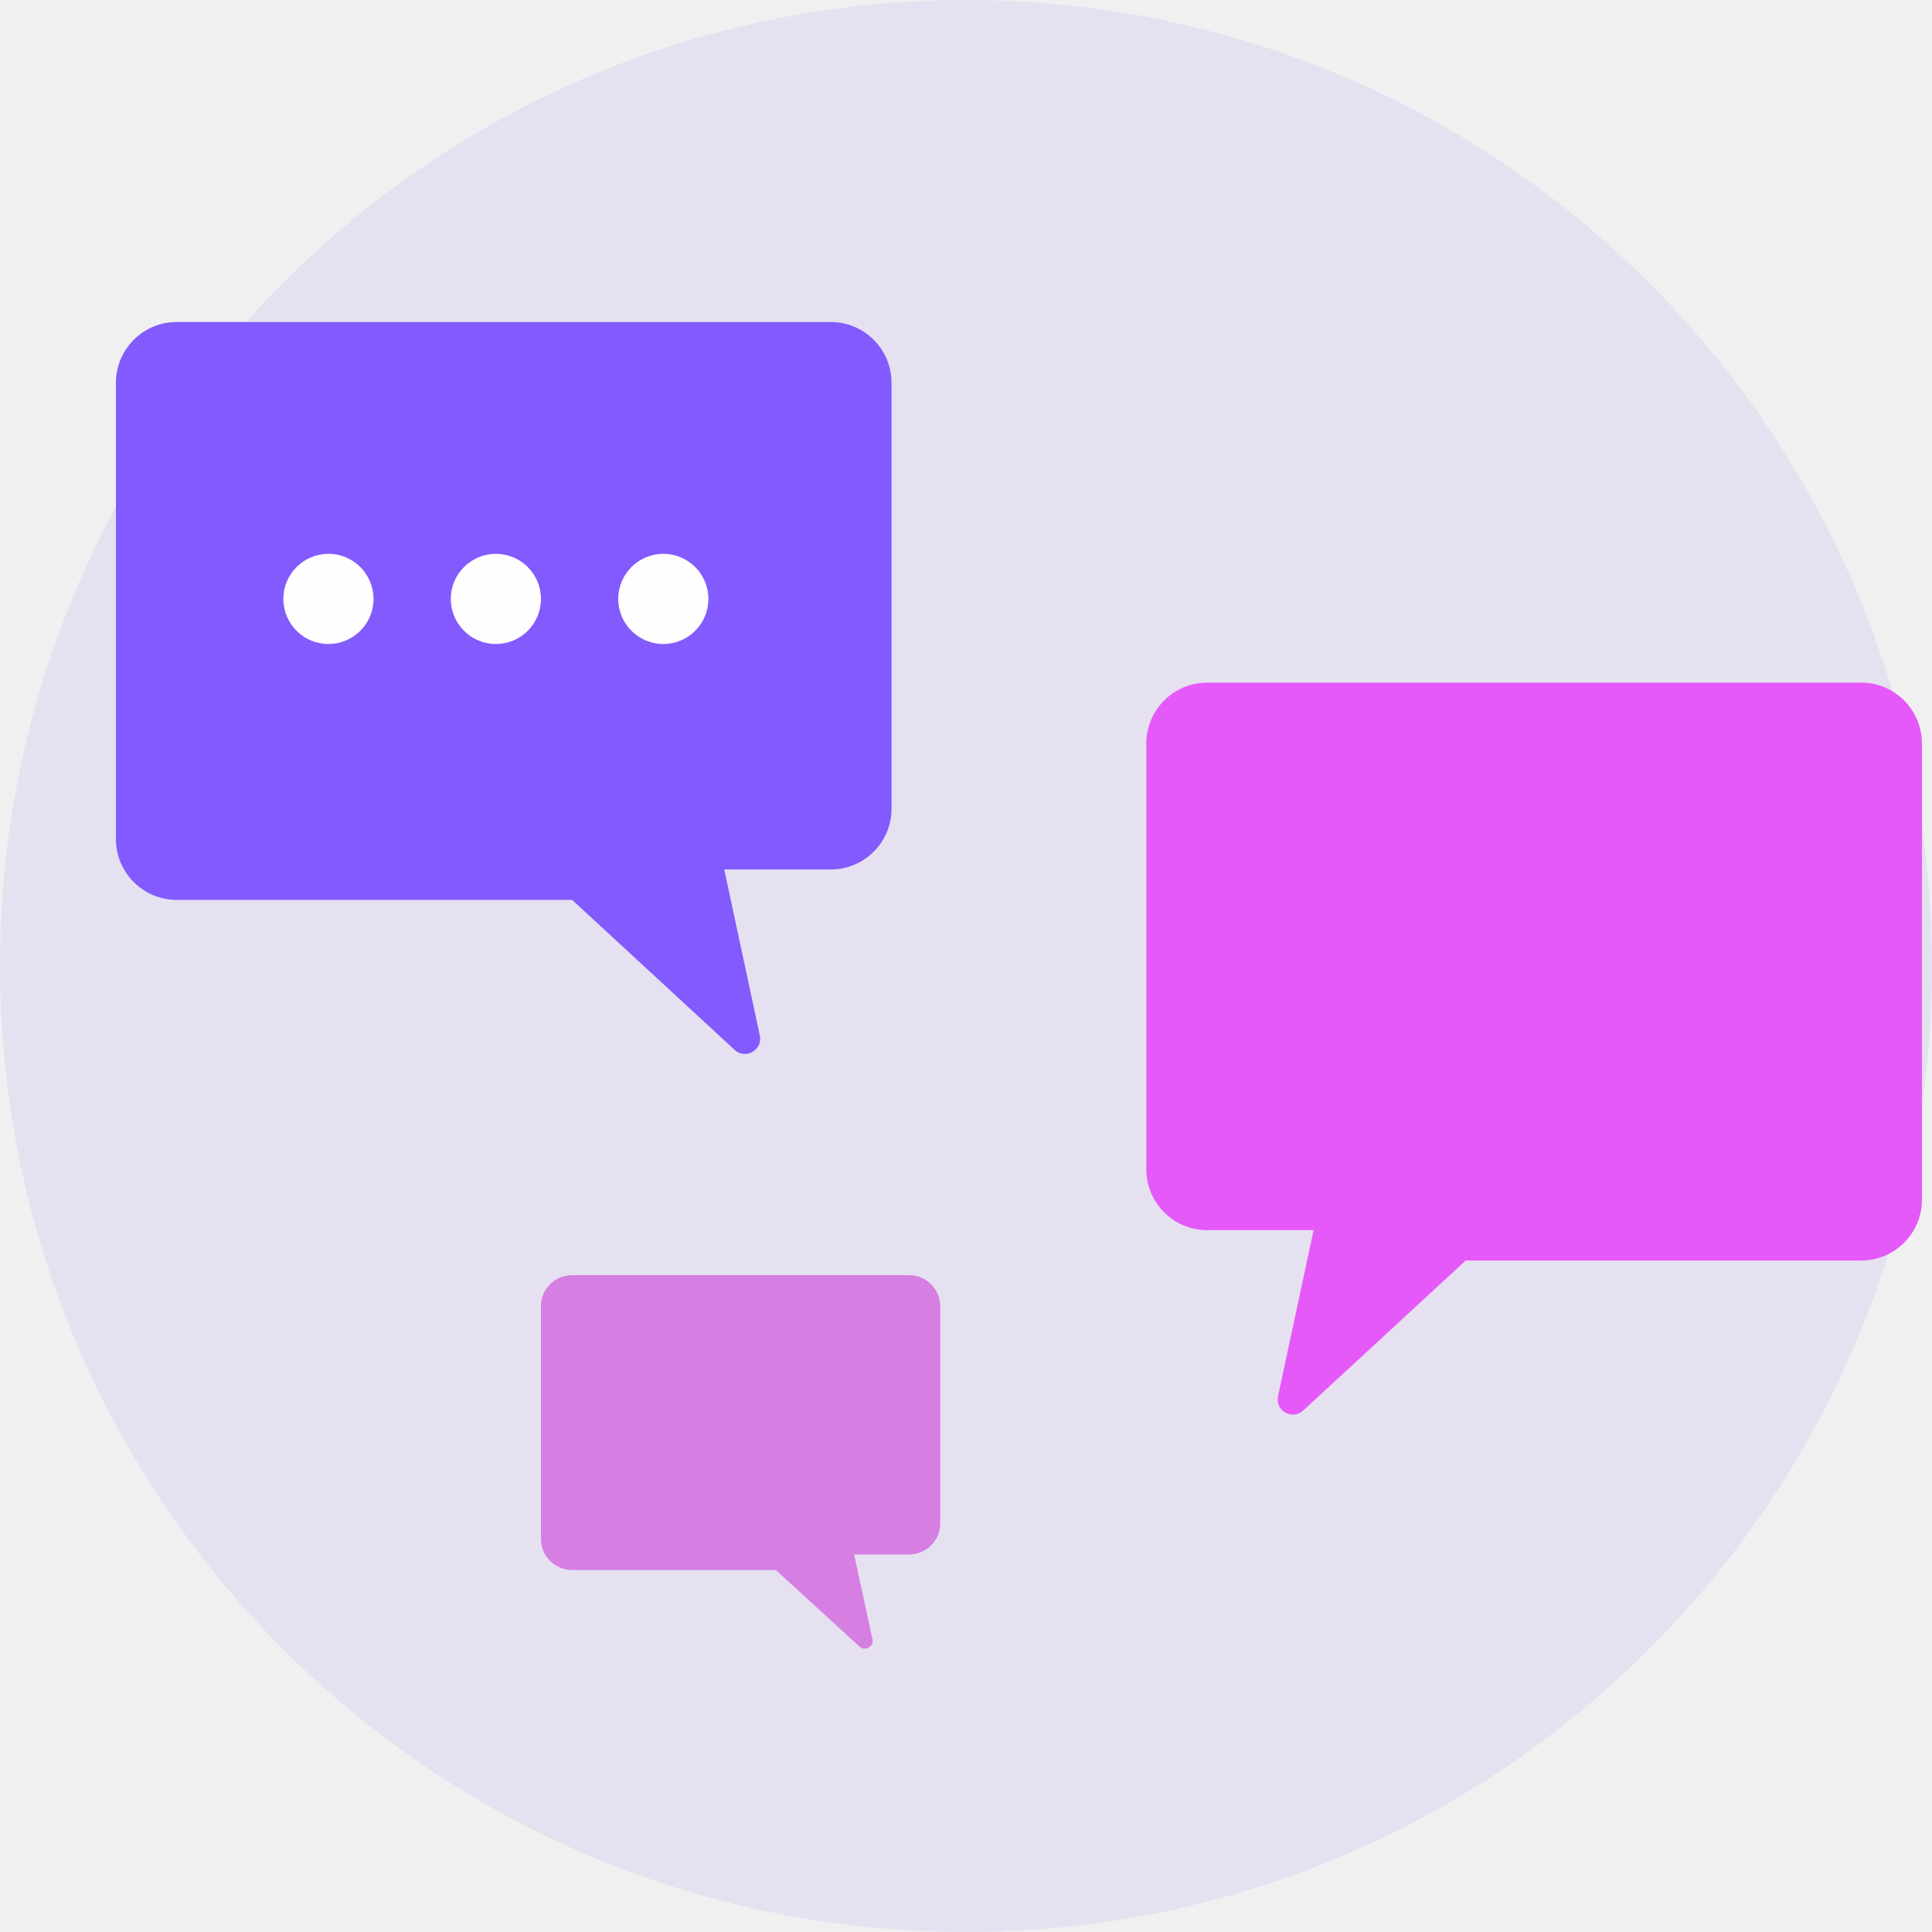
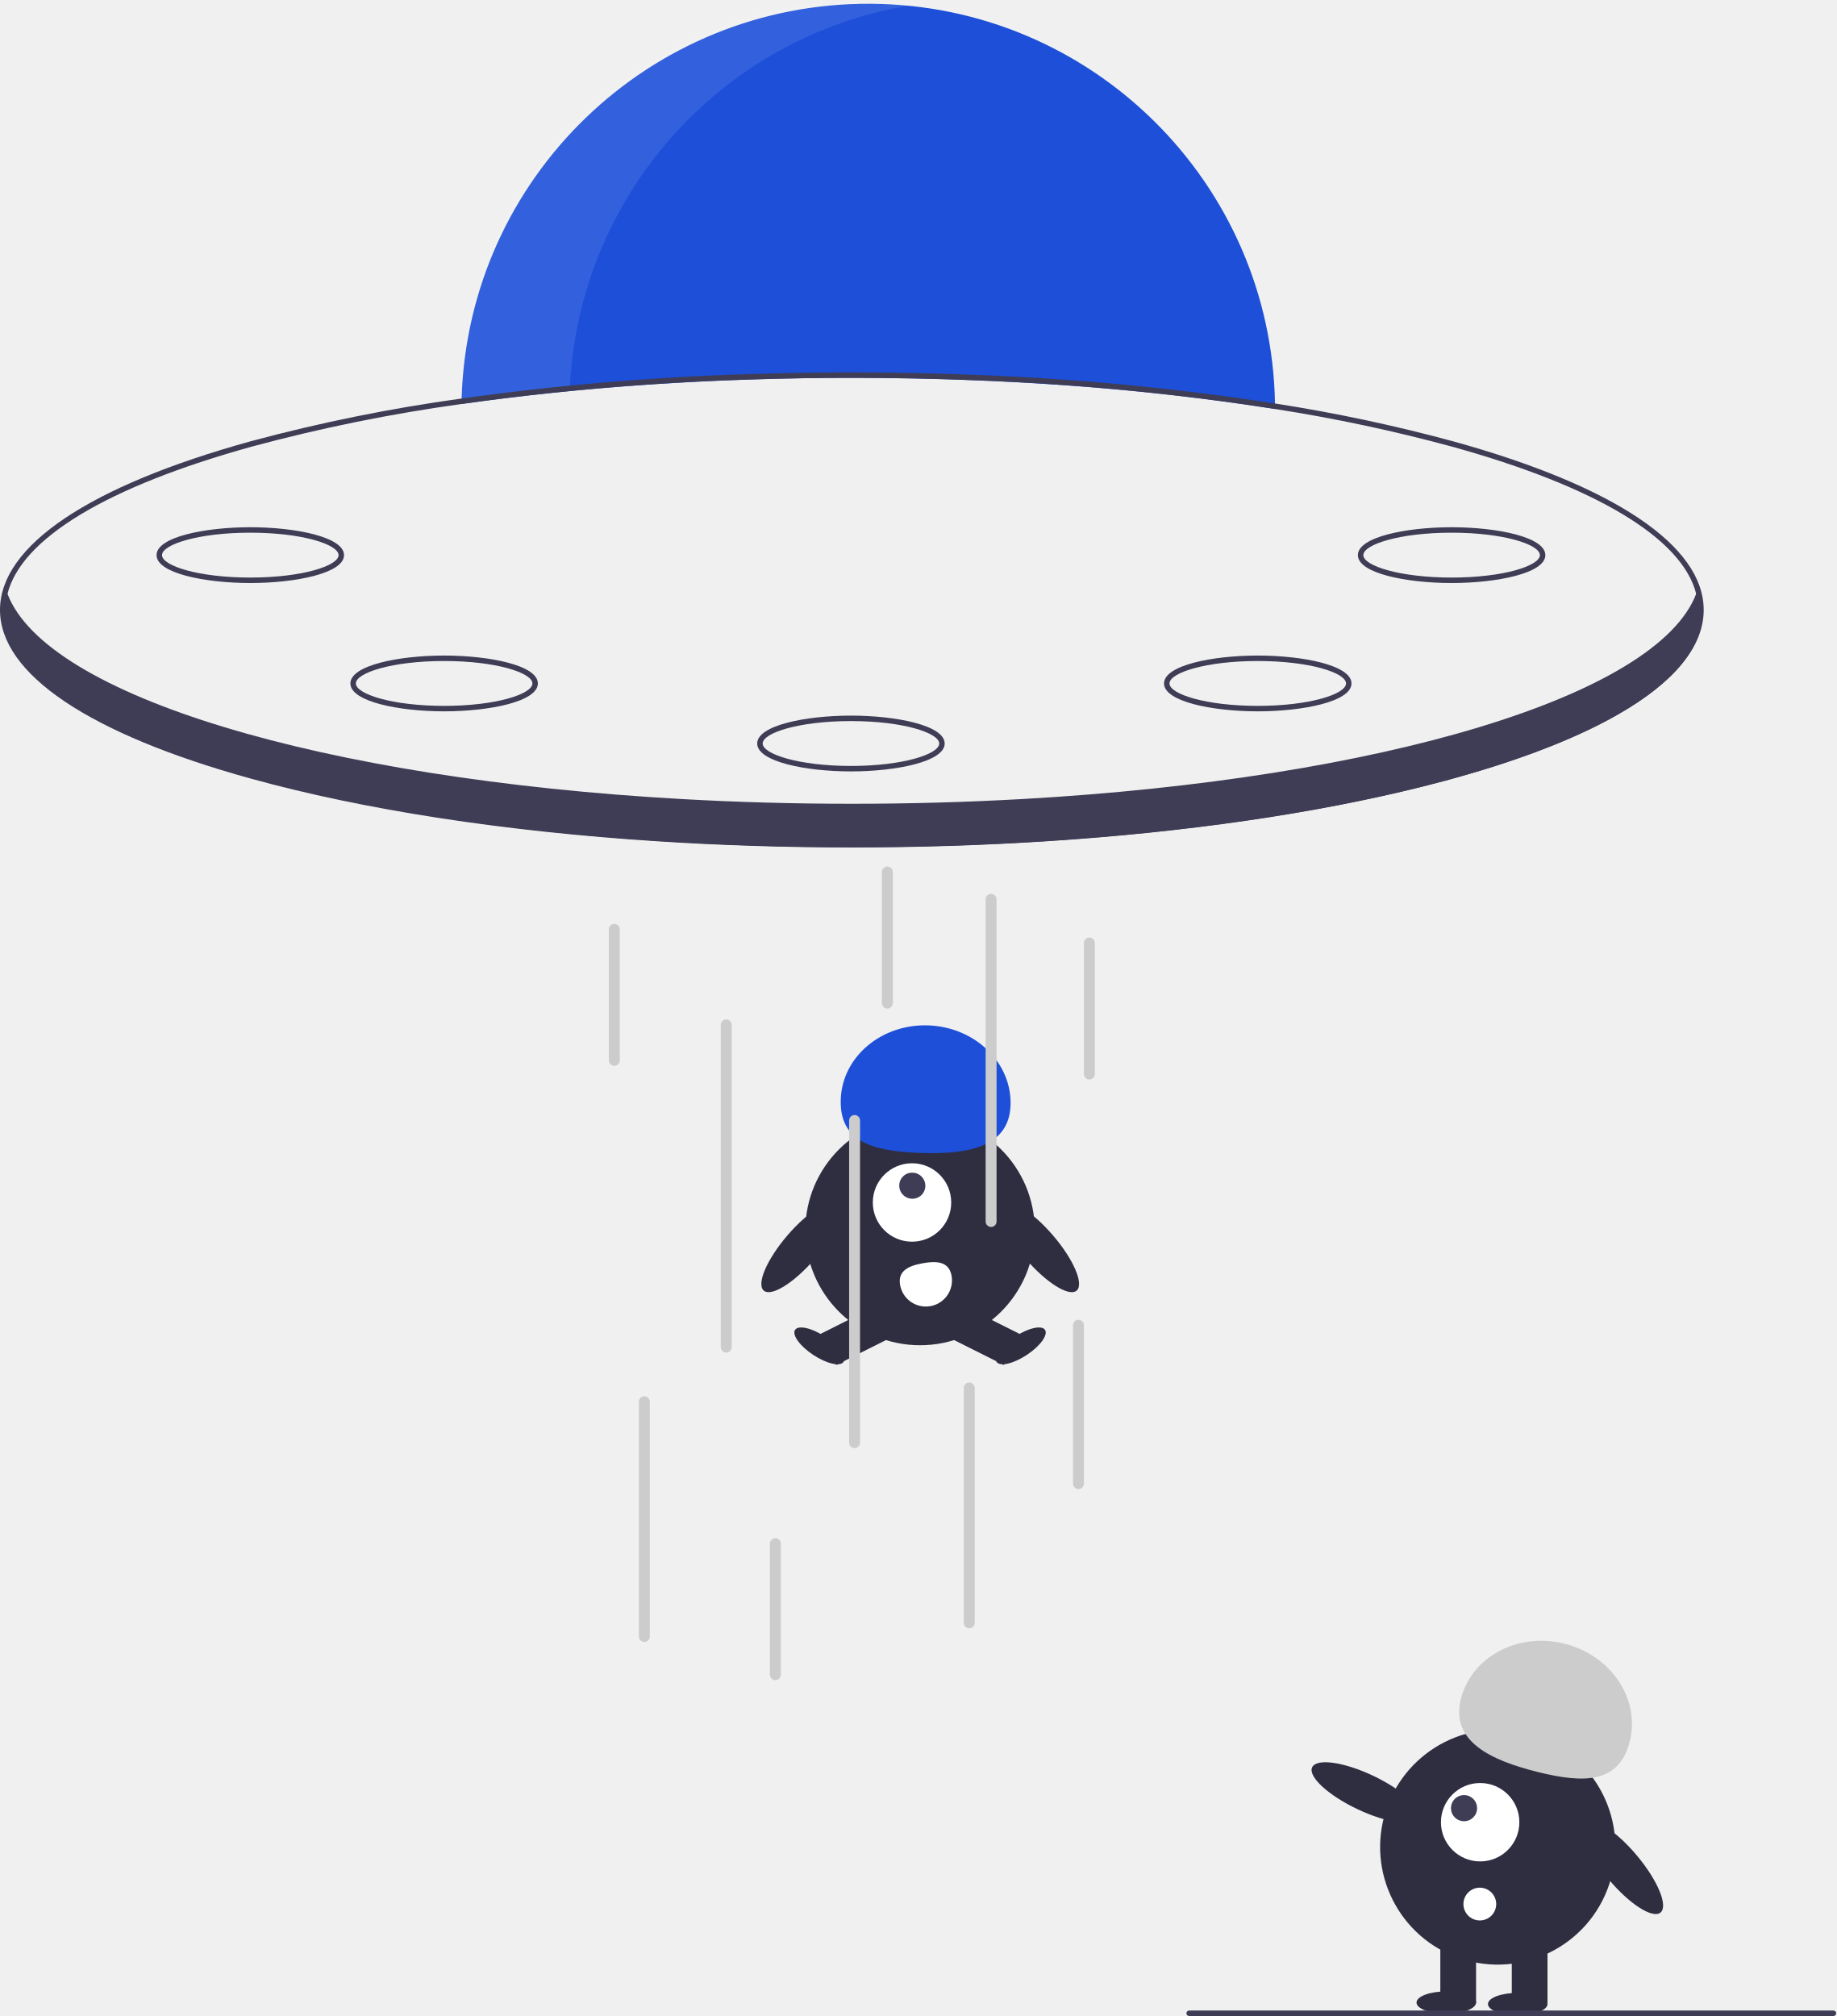
- <svg xmlns="http://www.w3.org/2000/svg" width="150" height="150" viewBox="0 0 150 150" fill="none">
-   <circle opacity="0.1" cx="75" cy="75" r="75" fill="#835AFD" />
-   <path d="M9 29.723V62.784V65.145C9 67.753 11.114 69.868 13.723 69.868H44.422L57.036 81.512C57.883 82.293 59.233 81.523 58.992 80.397L56.23 67.507H64.495C67.103 67.507 69.218 65.392 69.218 62.784V29.723C69.218 27.114 67.103 25 64.495 25H13.723C11.114 25 9 27.114 9 29.723Z" fill="#835AFD" />
-   <path d="M149.218 57.723V90.784V93.145C149.218 95.753 147.103 97.868 144.495 97.868H113.795L101.181 109.512C100.335 110.293 98.984 109.524 99.226 108.397L101.988 95.507H93.723C91.115 95.507 89 93.392 89 90.784V57.723C89 55.114 91.115 53 93.723 53H144.495C147.103 53 149.218 55.114 149.218 57.723Z" fill="#E559F9" />
-   <path d="M42 101.41V118.281V119.486C42 120.817 43.089 121.896 44.431 121.896H60.235L66.729 127.838C67.165 128.237 67.86 127.844 67.736 127.269L66.314 120.691H70.569C71.911 120.691 73 119.612 73 118.281V101.41C73 100.079 71.911 99 70.569 99H44.431C43.089 99 42 100.079 42 101.41Z" fill="#D67EE2" />
-   <circle cx="25.5" cy="46.5" r="3.5" fill="#FEFEFE" />
-   <circle cx="38.5" cy="46.5" r="3.5" fill="#FEFEFE" />
-   <circle cx="51.5" cy="46.5" r="3.5" fill="#FEFEFE" />
+ <svg xmlns="http://www.w3.org/2000/svg" id="e3553d74-0590-491b-b28e-952d4d1eac83" data-name="Layer 1" width="672.532" height="738.394" viewBox="0 0 672.532 738.394">
+   <path d="M730.734,230.607c-46.62-7.44-99.71-11.41-155-11.41-50.6,0-99.35,3.32-142.98,9.58.01-.67.02-1.34.05-2.01a148.999,148.999,0,0,1,297.91,1.82C730.724,229.267,730.734,229.937,730.734,230.607Z" transform="translate(-263.7342 -80.80301)" fill="#1d4fd8" />
+   <g opacity="0.1">
+     <path d="M601.285,82.144A149.047,149.047,0,0,0,432.353,225.373c-.03.67-.04,1.34-.05,2.01,12.962-1.86,26.385-3.454,40.165-4.784A149.022,149.022,0,0,1,601.285,82.144Z" transform="translate(-263.7342 -80.80301)" fill="#fff" />
+   </g>
+   <path d="M795.914,242.427a600.121,600.121,0,0,0-65.2-13.84,943.364,943.364,0,0,0-108.74-10.45c-15.17-.62-30.62-.94-46.24-.94-12.38,0-24.66.2-36.77.6a973.29,973.29,0,0,0-106.16,8.97,624.292,624.292,0,0,0-77.25,15.66c-59.21,16.37-91.82,38.31-91.82,61.77s32.61,45.4,91.82,61.77c41.64,11.52,92.98,19.37,148.92,22.97,23.09,1.5,46.96,2.26,71.26,2.26,24.38,0,48.33-.77,71.49-2.27,50.91-3.29,98.01-10.1,137.43-20,.21-.06.41-.11.62-.16,2.66-.66,5.28-1.35,7.87-2.04.93-.26,1.85-.51,2.77-.76a.978.978,0,0,1,.16-.05c.88-.24,1.75-.49,2.62-.73,1.74-.5,3.46-.99,5.15-1.5.08-.02.15-.04.22-.06,1.47-.44,2.91-.88,4.34-1.32,1.17-.37,2.33-.73,3.48-1.1q1.261-.405,2.49-.81c.6-.2,1.19-.39,1.77-.59.79-.26,1.58-.53,2.36-.8.33-.11.66-.22.98-.34.75-.25,1.48-.51,2.21-.77.79-.28,1.58-.57,2.36-.85.65-.23,1.3-.47,1.94-.71.54-.21,1.07-.41,1.61-.61,1.47-.55,2.91-1.12,4.33-1.68.71-.29,1.42-.57,2.12-.86.69-.28,1.39-.57,2.07-.86q1.679-.705,3.3-1.41c.52-.24,1.05-.47,1.56-.69.39-.18.77-.35,1.16-.53.28-.12.56-.25.83-.38,1.01-.46,2.01-.93,2.99-1.4q5.64-2.7,10.53-5.52c20.45-11.71,31.24-24.7,31.24-38.2C887.734,280.737,855.124,258.797,795.914,242.427Zm-.54,121.62c-41.69,11.53-93.17,19.38-149.26,22.95-22.81,1.45-46.39,2.2-70.38,2.2-23.91,0-47.41-.74-70.15-2.19-56.18-3.56-107.74-11.41-149.49-22.96-58.27-16.12-90.36-37.37-90.36-59.85a24.118,24.118,0,0,1,.74-5.89c5.1-20.28,36.47-39.26,89.62-53.96a623.806,623.806,0,0,1,76.66-15.57,976.027,976.027,0,0,1,106.8-9q17.881-.585,36.18-.58c15.41,0,30.65.31,45.63.91a941.367,941.367,0,0,1,109.37,10.5A598.858,598.858,0,0,1,795.374,244.347c53.14,14.7,84.5,33.67,89.61,53.94a23.822,23.822,0,0,1,.75,5.91C885.734,326.677,853.644,347.927,795.374,364.047Z" transform="translate(-263.7342 -80.80301)" fill="#3f3d56" />
+   <path d="M887.164,305.107c0,13.36-11.01,26-30.67,37.29-3.27,1.88-6.79,3.72-10.53,5.52-.98.47-1.98.94-2.99,1.4-.27.13-.55.26-.83.38-.39.18-.77.35-1.16.53-.51.22-1.04.45-1.56.69q-1.62.705-3.3,1.41c-.68.29-1.38.58-2.07.86-.7.29-1.41.57-2.12.86-1.42.56-2.86,1.13-4.33,1.68-.54.2-1.07.4-1.61.61-.64.24-1.29.48-1.94.71-.78.28-1.57.57-2.36.85-.73.26-1.46.52-2.21.77-.32.12-.65.23-.98.34-.78.27-1.57.54-2.36.8-.58.2-1.17.39-1.77.59q-1.23.405-2.49.81c-1.15.37-2.31.73-3.48,1.1-1.43.44-2.87.88-4.34,1.32-.07.02-.14.04-.22.06-1.69.51-3.41,1-5.15,1.5-.87.24-1.74.49-2.62.73a.978.978,0,0,0-.16.05c-.92.25-1.84.5-2.77.76-2.58.68-5.21,1.37-7.87,2.04-.21.05-.41.1-.62.16-38.35,9.58-85.4,16.56-137.47,19.93-22.81,1.47-46.59,2.25-71.02,2.25-24.65,0-48.63-.79-71.62-2.29-137.24-8.95-239.38-43.03-239.38-83.71a25.072,25.072,0,0,1,1.12-7.3c.06.17.12.33.19.5,14.27,37.48,115.54,67.77,246.94,75.16,20.13,1.14,40.98,1.73,62.32,1.73,21.43,0,42.36-.6,62.57-1.74,131.29-7.42,232.46-37.72,246.68-75.17q.36-.9.63-1.8A25.305,25.305,0,0,1,887.164,305.107Z" transform="translate(-263.7342 -80.80301)" fill="#3f3d56" />
+   <path d="M355.404,294.343c-16.643,0-34.331-3.581-34.331-10.217s17.688-10.217,34.331-10.217,34.331,3.581,34.331,10.217S372.046,294.343,355.404,294.343Zm0-18.434c-19.053,0-32.331,4.331-32.331,8.217s13.278,8.217,32.331,8.217,32.331-4.331,32.331-8.217S374.457,275.909,355.404,275.909Z" transform="translate(-263.7342 -80.80301)" fill="#3f3d56" />
+   <path d="M426.403,341.343c-16.643,0-34.331-3.581-34.331-10.217s17.688-10.217,34.331-10.217c16.643,0,34.331,3.581,34.331,10.217S443.046,341.343,426.403,341.343Zm0-18.434c-19.053,0-32.331,4.331-32.331,8.217s13.278,8.217,32.331,8.217,32.331-4.331,32.331-8.217S445.456,322.909,426.403,322.909Z" transform="translate(-263.7342 -80.80301)" fill="#3f3d56" />
+   <path d="M795.403,294.343c-16.643,0-34.331-3.581-34.331-10.217s17.688-10.217,34.331-10.217c16.643,0,34.331,3.581,34.331,10.217S812.046,294.343,795.403,294.343Zm0-18.434c-19.053,0-32.331,4.331-32.331,8.217s13.278,8.217,32.331,8.217,32.331-4.331,32.331-8.217S814.456,275.909,795.403,275.909Z" transform="translate(-263.7342 -80.80301)" fill="#3f3d56" />
+   <path d="M724.403,341.343c-16.643,0-34.331-3.581-34.331-10.217s17.688-10.217,34.331-10.217c16.643,0,34.331,3.581,34.331,10.217S741.046,341.343,724.403,341.343Zm0-18.434c-19.053,0-32.331,4.331-32.331,8.217s13.278,8.217,32.331,8.217,32.331-4.331,32.331-8.217S743.456,322.909,724.403,322.909Z" transform="translate(-263.7342 -80.80301)" fill="#3f3d56" />
+   <path d="M575.403,363.343c-16.643,0-34.331-3.581-34.331-10.217s17.688-10.217,34.331-10.217c16.643,0,34.331,3.581,34.331,10.217S592.046,363.343,575.403,363.343Zm0-18.434c-19.053,0-32.331,4.331-32.331,8.217s13.278,8.217,32.331,8.217,32.331-4.331,32.331-8.217S594.456,344.909,575.403,344.909Z" transform="translate(-263.7342 -80.80301)" fill="#3f3d56" />
+   <circle cx="336.978" cy="450.704" r="42.012" fill="#2f2e41" />
+   <rect x="565.937" y="563.554" width="22.868" height="12.763" transform="translate(-457.8202 238.0583) rotate(-26.60099)" fill="#2f2e41" />
+   <ellipse cx="563.82" cy="573.748" rx="3.989" ry="10.636" transform="translate(-489.2755 647.8291) rotate(-56.60122)" fill="#2f2e41" />
+   <rect x="617.672" y="558.502" width="12.763" height="22.868" transform="translate(-428.7216 791.9256) rotate(-63.39901)" fill="#2f2e41" />
+   <ellipse cx="637.604" cy="573.748" rx="10.636" ry="3.989" transform="translate(-474.2674 364.9233) rotate(-33.39878)" fill="#2f2e41" />
+   <circle cx="334.037" cy="440.428" r="14.359" fill="#fff" />
+   <ellipse cx="597.87" cy="515.084" rx="4.766" ry="4.8" transform="translate(-452.8417 492.8192) rotate(-45)" fill="#3f3d56" />
+   <path d="M633.854,485.802c.632-15.554-12.773-28.728-29.941-29.425s-31.597,11.346-32.229,26.9,11.302,19.087,28.47,19.785S633.222,501.356,633.854,485.802Z" transform="translate(-263.7342 -80.80301)" fill="#1d4fd8" />
+   <ellipse cx="644.388" cy="537.568" rx="6.594" ry="21.006" transform="translate(-458.4377 468.6175) rotate(-40.64516)" fill="#2f2e41" />
+   <ellipse cx="557.154" cy="537.568" rx="21.006" ry="6.594" transform="translate(-477.3791 529.3527) rotate(-49.35484)" fill="#2f2e41" />
+   <path d="M612.251,548.064a9.572,9.572,0,0,1-18.835,3.429l-.003-.018c-.942-5.202,3.08-7.043,8.283-7.985S611.309,542.862,612.251,548.064Z" transform="translate(-263.7342 -80.80301)" fill="#fff" />
+   <path d="M529.734,576.197a2,2,0,0,1-2-2v-118a2,2,0,0,1,4,0v118A2,2,0,0,1,529.734,576.197Z" transform="translate(-263.7342 -80.80301)" fill="#ccc" />
+   <path d="M499.734,682.197a2,2,0,0,1-2-2v-86a2,2,0,1,1,4,0v86A2,2,0,0,1,499.734,682.197Z" transform="translate(-263.7342 -80.80301)" fill="#ccc" />
+   <path d="M576.734,611.197a2,2,0,0,1-2-2v-118a2,2,0,1,1,4,0v118A2,2,0,0,1,576.734,611.197Z" transform="translate(-263.7342 -80.80301)" fill="#ccc" />
+   <path d="M547.734,696.197a2,2,0,0,1-2-2v-48a2,2,0,1,1,4,0v48A2,2,0,0,1,547.734,696.197Z" transform="translate(-263.7342 -80.80301)" fill="#ccc" />
+   <path d="M588.734,450.197a2,2,0,0,1-2-2v-48a2,2,0,0,1,4,0v48A2,2,0,0,1,588.734,450.197Z" transform="translate(-263.7342 -80.80301)" fill="#ccc" />
+   <path d="M488.734,471.197a2,2,0,0,1-2-2v-48a2,2,0,0,1,4,0v48A2,2,0,0,1,488.734,471.197Z" transform="translate(-263.7342 -80.80301)" fill="#ccc" />
+   <path d="M662.734,476.197a2,2,0,0,1-2-2v-48a2,2,0,1,1,4,0v48A2,2,0,0,1,662.734,476.197Z" transform="translate(-263.7342 -80.80301)" fill="#ccc" />
+   <path d="M658.734,626.197a2,2,0,0,1-2-2v-58a2,2,0,1,1,4,0v58A2,2,0,0,1,658.734,626.197Z" transform="translate(-263.7342 -80.80301)" fill="#ccc" />
+   <path d="M618.734,677.197a2,2,0,0,1-2-2v-86a2,2,0,1,1,4,0v86A2,2,0,0,1,618.734,677.197Z" transform="translate(-263.7342 -80.80301)" fill="#ccc" />
+   <path d="M626.734,530.197a2,2,0,0,1-2-2v-118a2,2,0,1,1,4,0v118A2,2,0,0,1,626.734,530.197Z" transform="translate(-263.7342 -80.80301)" fill="#ccc" />
+   <ellipse cx="858.104" cy="764.783" rx="6.76" ry="21.534" transform="translate(-554.5318 648.4649) rotate(-39.93837)" fill="#2f2e41" />
+   <circle cx="812.297" cy="757.305" r="43.067" transform="translate(-426.7515 1207.633) rotate(-71.56505)" fill="#2f2e41" />
+   <rect x="553.707" y="710.302" width="13.084" height="23.442" fill="#2f2e41" />
+   <rect x="527.54" y="710.302" width="13.084" height="23.442" fill="#2f2e41" />
+   <ellipse cx="555.888" cy="734.016" rx="10.903" ry="4.089" fill="#2f2e41" />
+   <ellipse cx="529.72" cy="733.471" rx="10.903" ry="4.089" fill="#2f2e41" />
+   <path d="M798.774,703.169c3.846-15.487,20.821-24.601,37.915-20.356s27.834,20.24,23.989,35.727-16.604,15.537-33.698,11.292S794.928,718.656,798.774,703.169Z" transform="translate(-263.7342 -80.80301)" fill="#ccc" />
+   <ellipse cx="763.788" cy="737.322" rx="6.76" ry="21.534" transform="translate(-493.4425 1030.659) rotate(-64.62574)" fill="#2f2e41" />
+   <circle cx="542.124" cy="667.415" r="14.359" fill="#fff" />
+   <circle cx="536.222" cy="662.268" r="4.786" fill="#3f3d56" />
+   <circle cx="542" cy="697.394" r="6" fill="#fff" />
+   <path d="M935.266,819.197h-236a1,1,0,0,1,0-2h236a1,1,0,0,1,0,2Z" transform="translate(-263.7342 -80.80301)" fill="#3f3d56" />
</svg>
